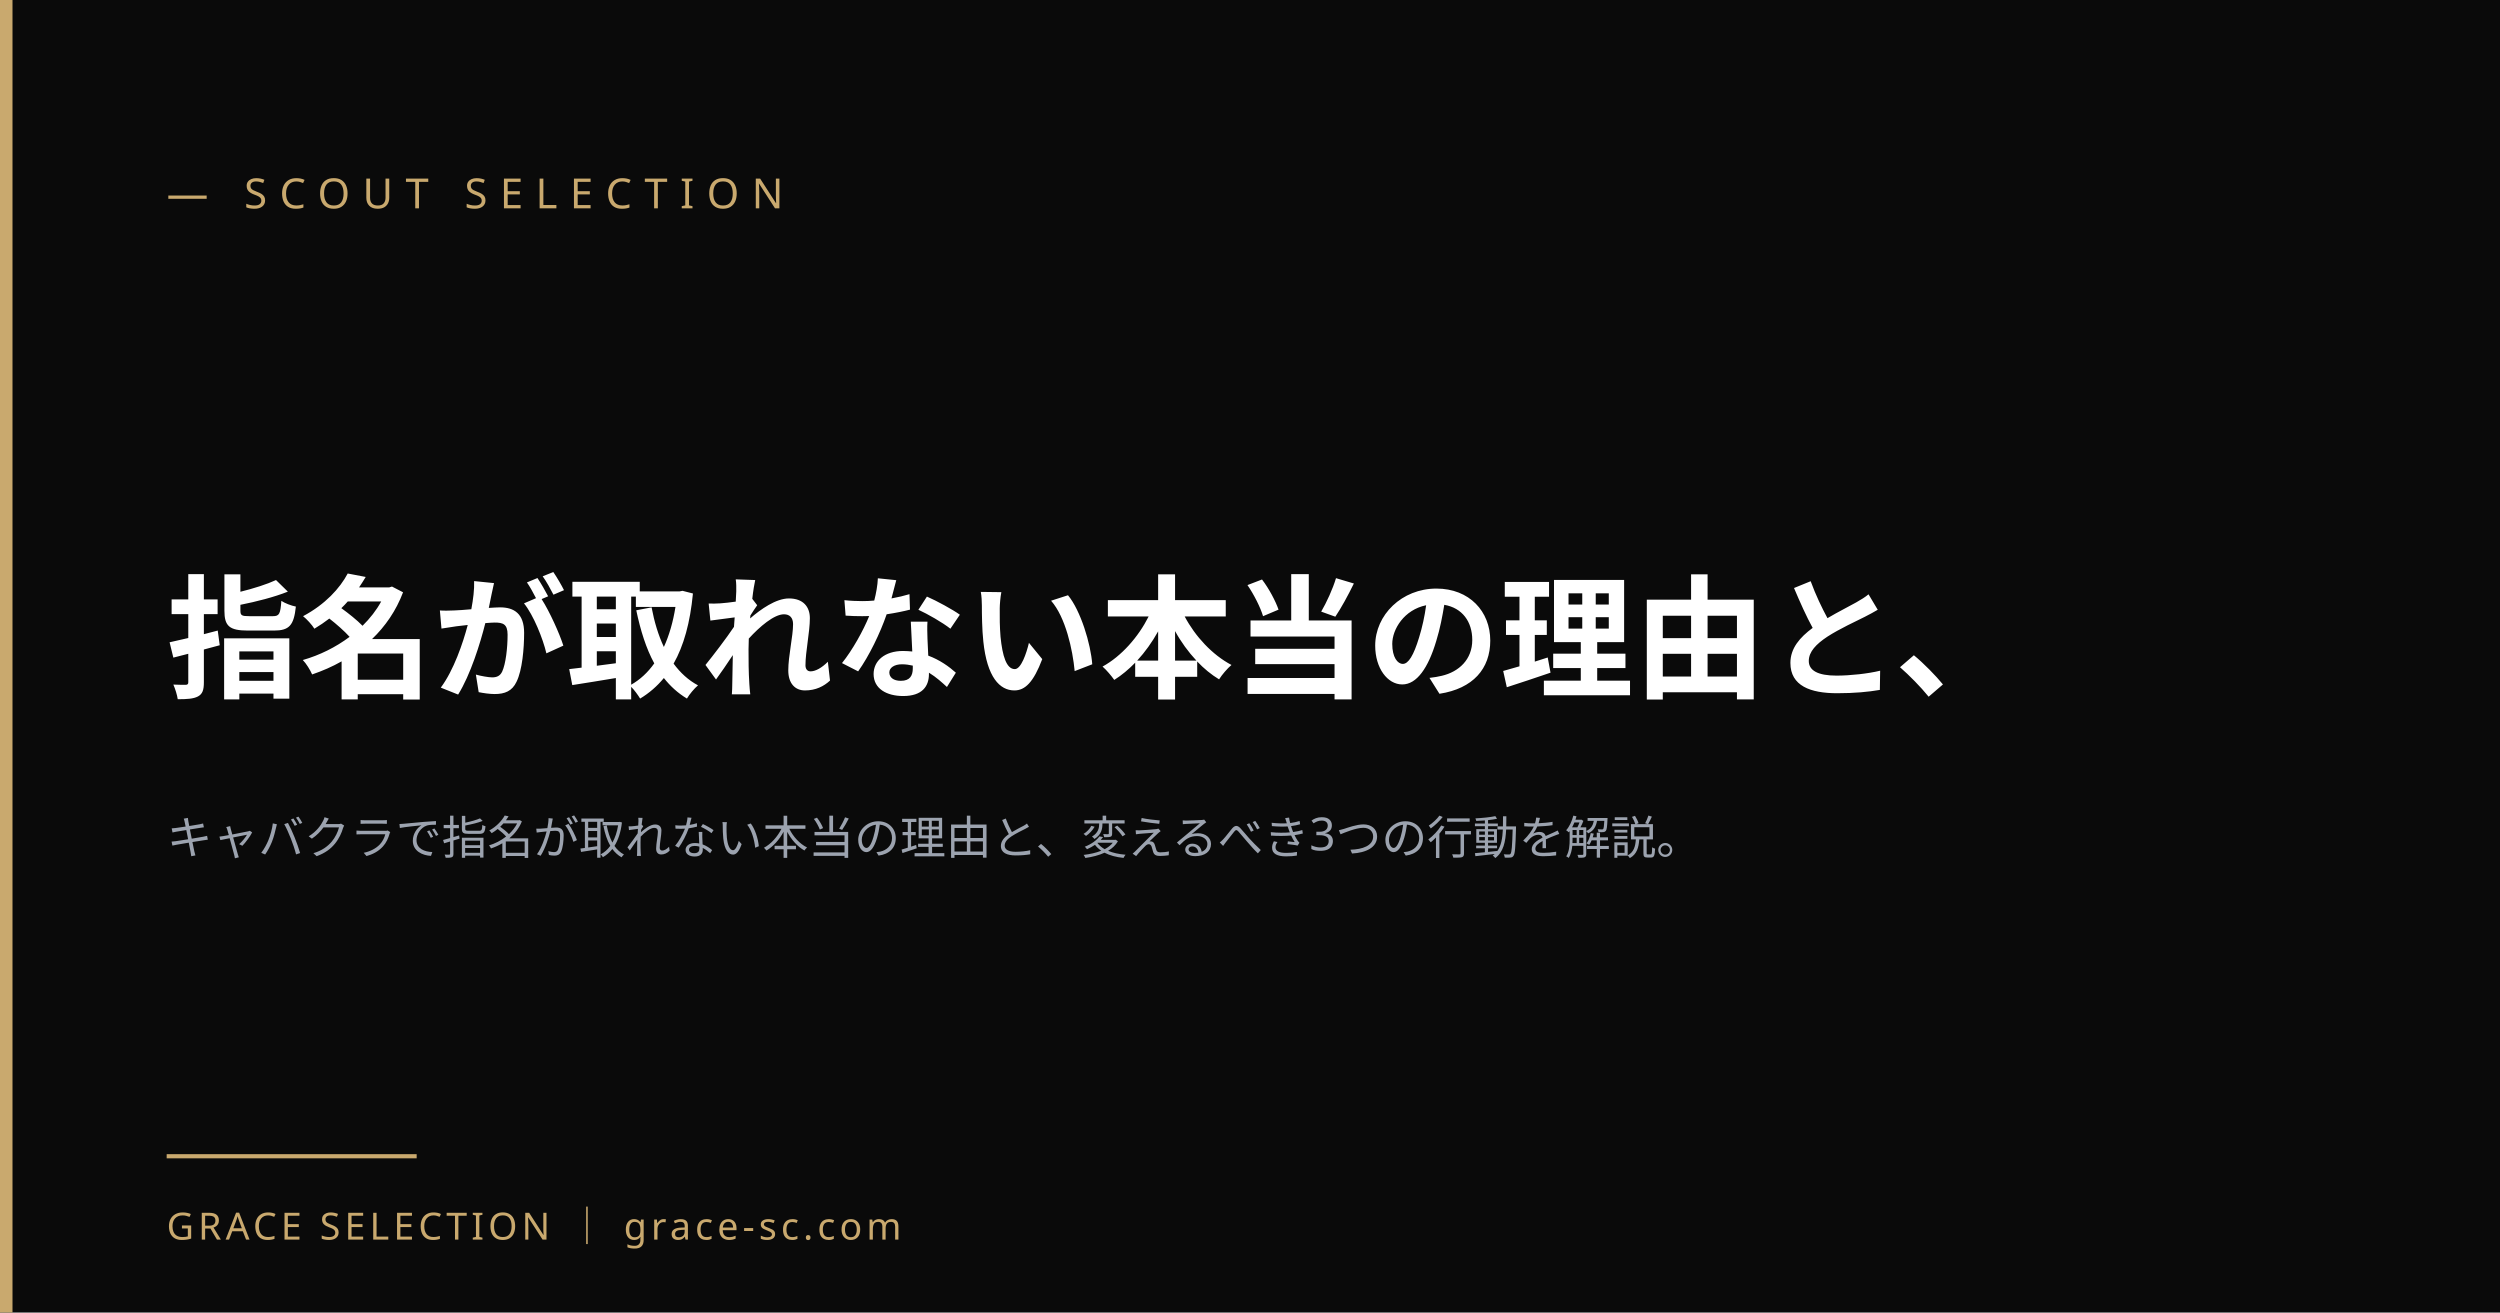
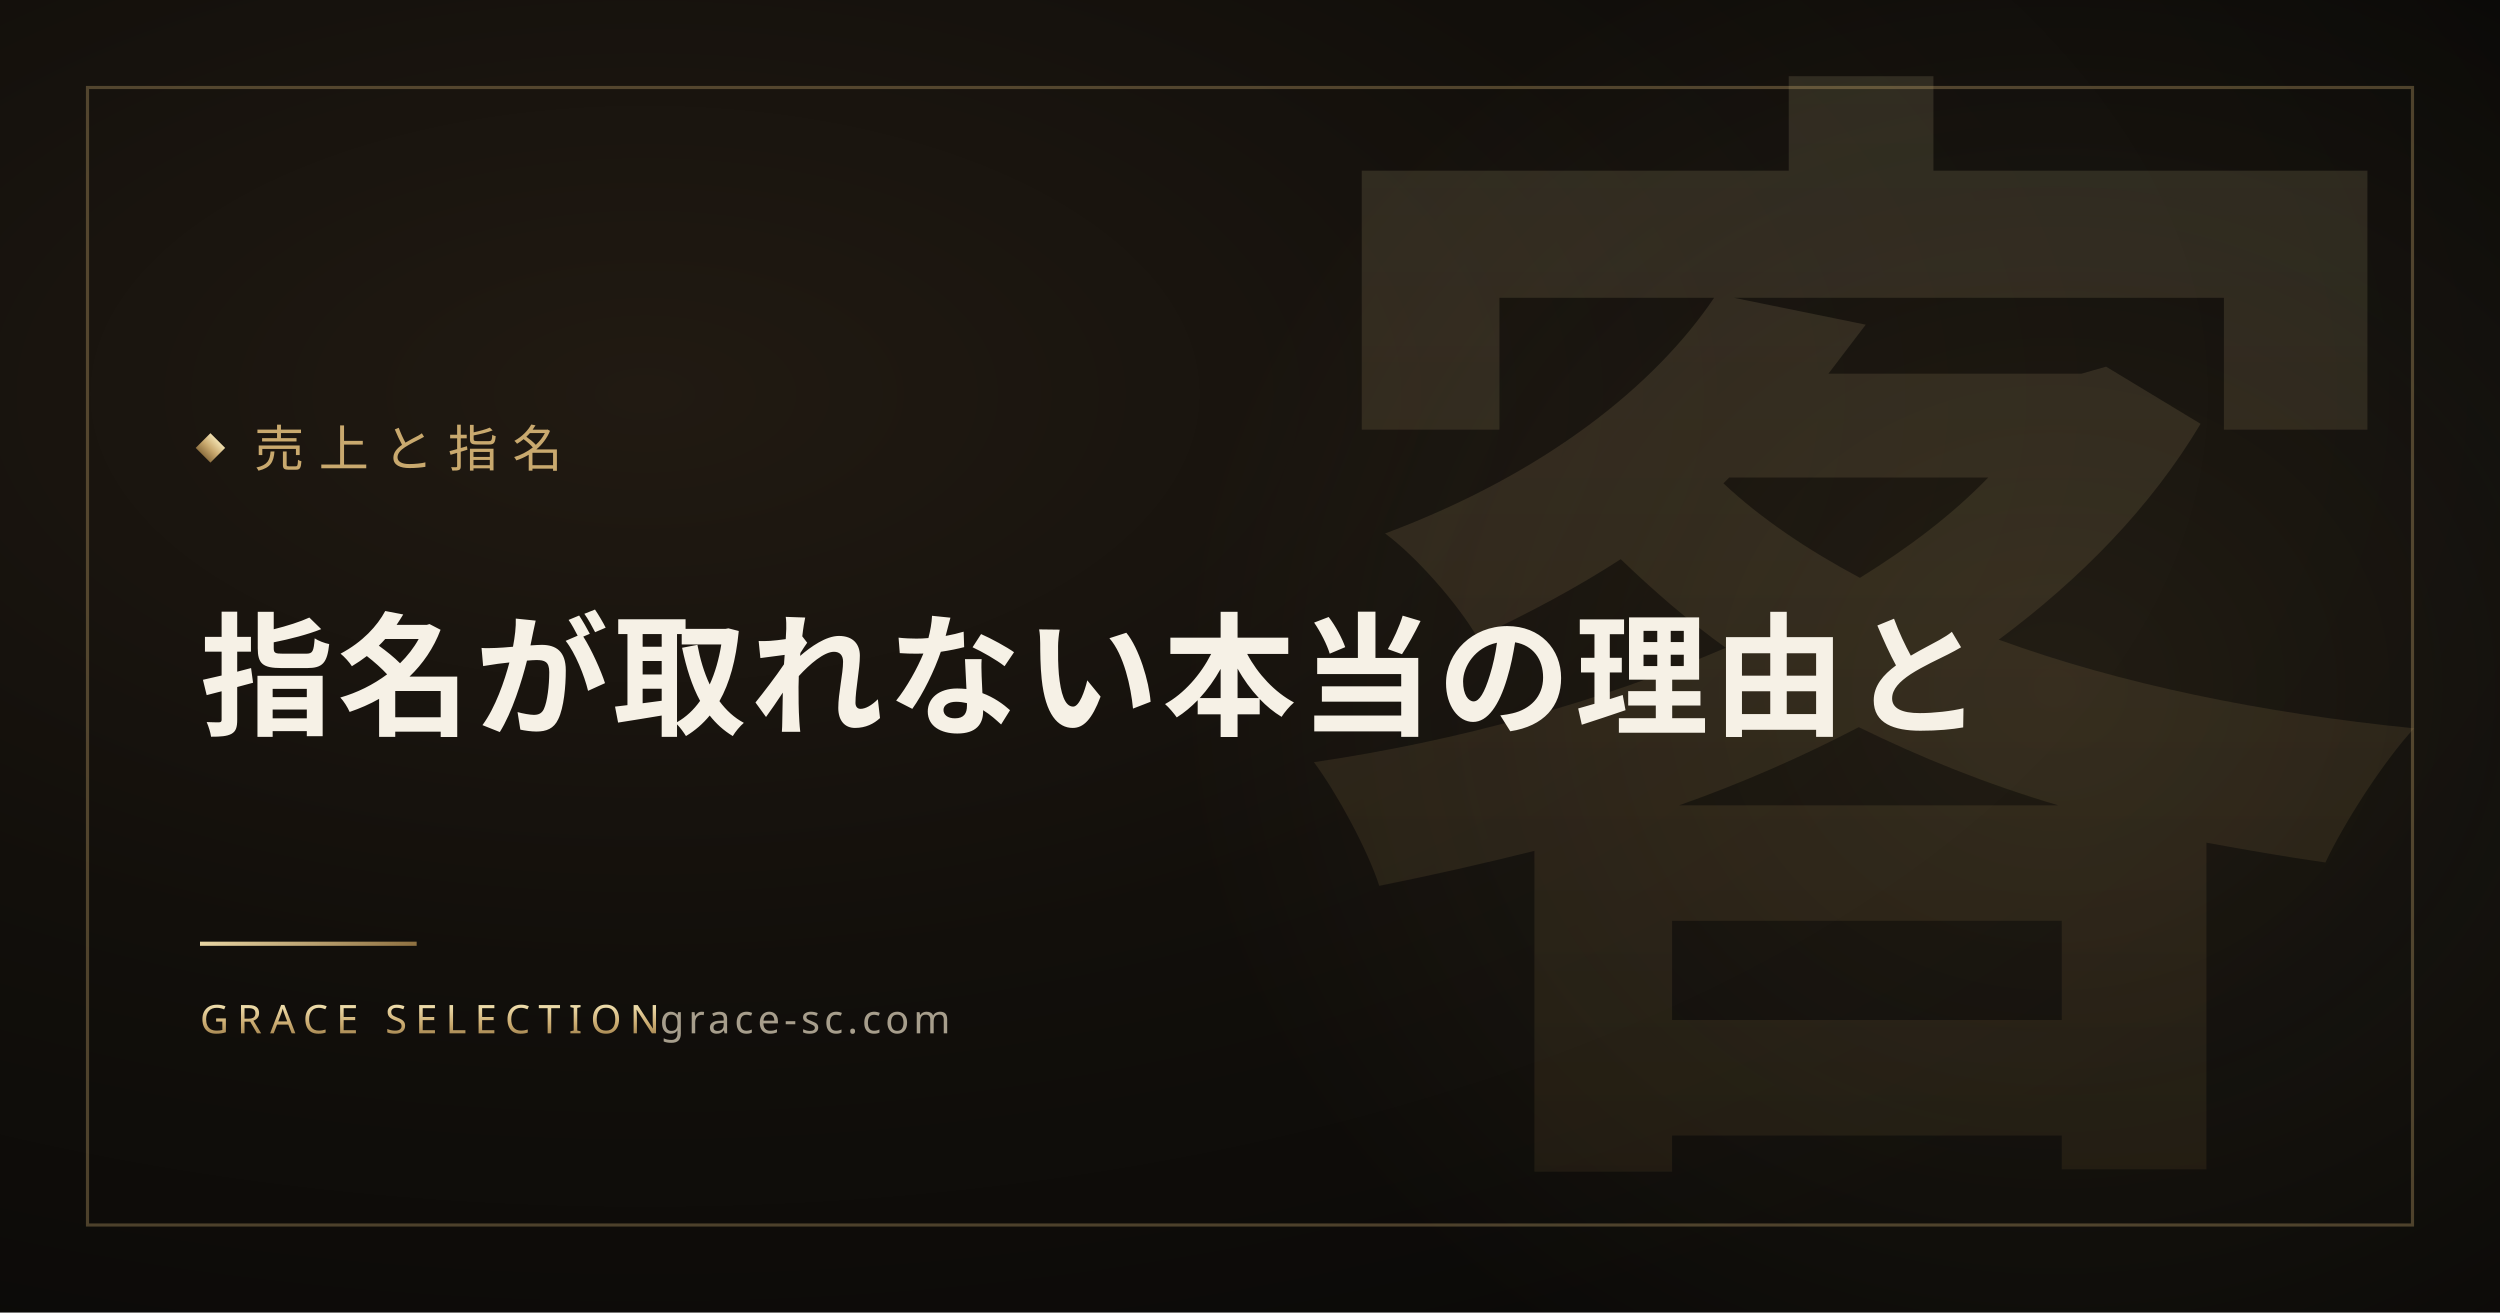
<svg xmlns="http://www.w3.org/2000/svg" viewBox="0 0 1200 630" width="1200" height="630" preserveAspectRatio="xMidYMid slice">
-   <rect width="1200" height="630" fill="#0a0a0a" />
-   <rect x="0" y="0" width="6" height="630" fill="#c9a96e" />
-   <text x="80" y="100" font-family="'Noto Sans JP','Hiragino Sans','Yu Gothic','Meiryo',sans-serif" font-size="20" letter-spacing="6" fill="#c9a96e" font-weight="500">— SCOUT SELECTION</text>
-   <text x="80" y="330" font-family="'Noto Sans JP','Hiragino Sans','Yu Gothic Medium','Meiryo',sans-serif" font-size="64" font-weight="700" fill="#ffffff">指名が取れない本当の理由と、</text>
-   <text x="80" y="410" font-family="'Noto Sans JP','Hiragino Sans','Yu Gothic','Meiryo',sans-serif" font-size="22" fill="#9ca3af" font-weight="400">キャバクラで指名が取れない本当の理由と、変えるべき3つの行動を解説。</text>
-   <line x1="80" y1="555" x2="200" y2="555" stroke="#c9a96e" stroke-width="2" />
-   <text x="80" y="595" font-family="'Noto Sans JP','Hiragino Sans','Yu Gothic','Meiryo',sans-serif" font-size="18" fill="#c9a96e" letter-spacing="2" font-weight="500">GRACE SELECTION ｜ grace-sc.com</text>
+   <defs>
+     <radialGradient id="warm" cx="26%" cy="30%" r="80%">
+       <stop offset="0%" stop-color="#211A12" />
+       <stop offset="55%" stop-color="#120F0B" />
+       <stop offset="100%" stop-color="#0B0A08" />
+     </radialGradient>
+     <radialGradient id="lift" cx="50%" cy="50%" r="50%">
+       <stop offset="0%" stop-color="#C9A96E" stop-opacity="0.10" />
+       <stop offset="100%" stop-color="#C9A96E" stop-opacity="0" />
+     </radialGradient>
+     <linearGradient id="foil" x1="0" y1="0" x2="0" y2="1">
+       <stop offset="0%" stop-color="#F0DFAE" />
+       <stop offset="52%" stop-color="#C9A96E" />
+       <stop offset="100%" stop-color="#8E7040" />
+     </linearGradient>
+     <linearGradient id="foilrule" x1="0" y1="0" x2="1" y2="0">
+       <stop offset="0%" stop-color="#E8D5A3" />
+       <stop offset="100%" stop-color="#8E7040" />
+     </linearGradient>
+   </defs>
+   <rect width="1200" height="630" fill="url(#warm)" />
+   <ellipse cx="985" cy="330" rx="420" ry="380" fill="url(#lift)" />
+   <text x="1175" y="512" text-anchor="end" font-family="'Noto Serif JP','Hiragino Mincho ProN','Yu Mincho','BIZ UDPMincho',serif" font-size="560" font-weight="600" fill="url(#foil)" opacity="0.13">客</text>
+   <rect x="42" y="42" width="1116" height="546" fill="none" stroke="#C9A96E" stroke-opacity="0.34" stroke-width="1.5" />
+   <rect x="96" y="210" width="10" height="10" transform="rotate(45 101 215)" fill="url(#foil)" />
+   <text x="122" y="224" font-family="'Noto Sans JP','Hiragino Sans','Yu Gothic','Meiryo',sans-serif" font-size="24" letter-spacing="7" font-weight="500" fill="#C9A96E">売上と指名</text>
+   <text x="96" y="348" font-family="'Noto Serif JP','Hiragino Mincho ProN','Yu Mincho','BIZ UDPMincho',serif" font-size="64" font-weight="600" fill="#F6F1E6" letter-spacing="2">指名が取れない本当の理由と</text>
+   <rect x="96" y="452" width="104" height="2" fill="url(#foilrule)" />
+   <text x="96" y="496" font-family="'Noto Sans JP','Hiragino Sans','Yu Gothic','Meiryo',sans-serif" font-size="19" letter-spacing="4" font-weight="500" fill="url(#foil)">GRACE SELECTION<tspan fill="#A79E8C" letter-spacing="2" font-weight="400">　grace-sc.com</tspan>
+   </text>
</svg>
